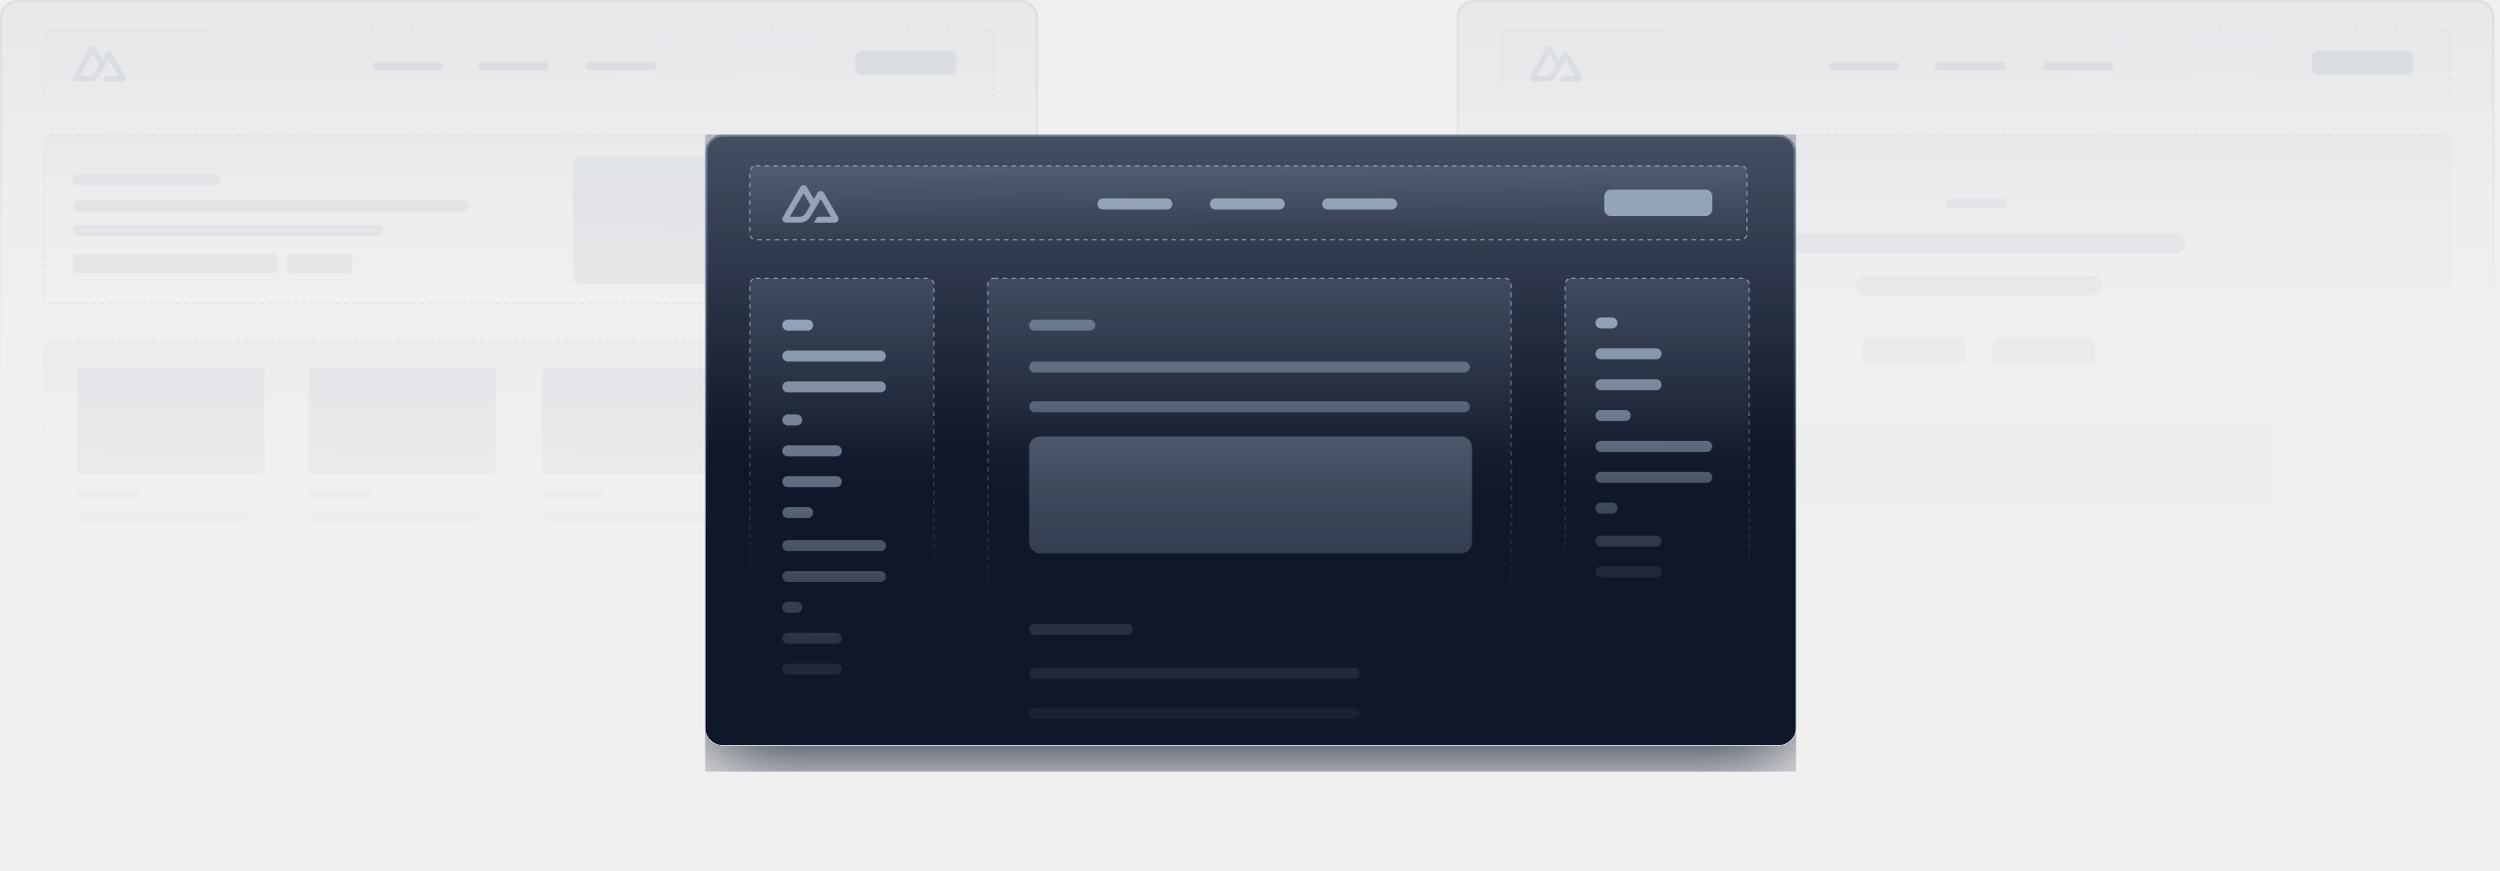
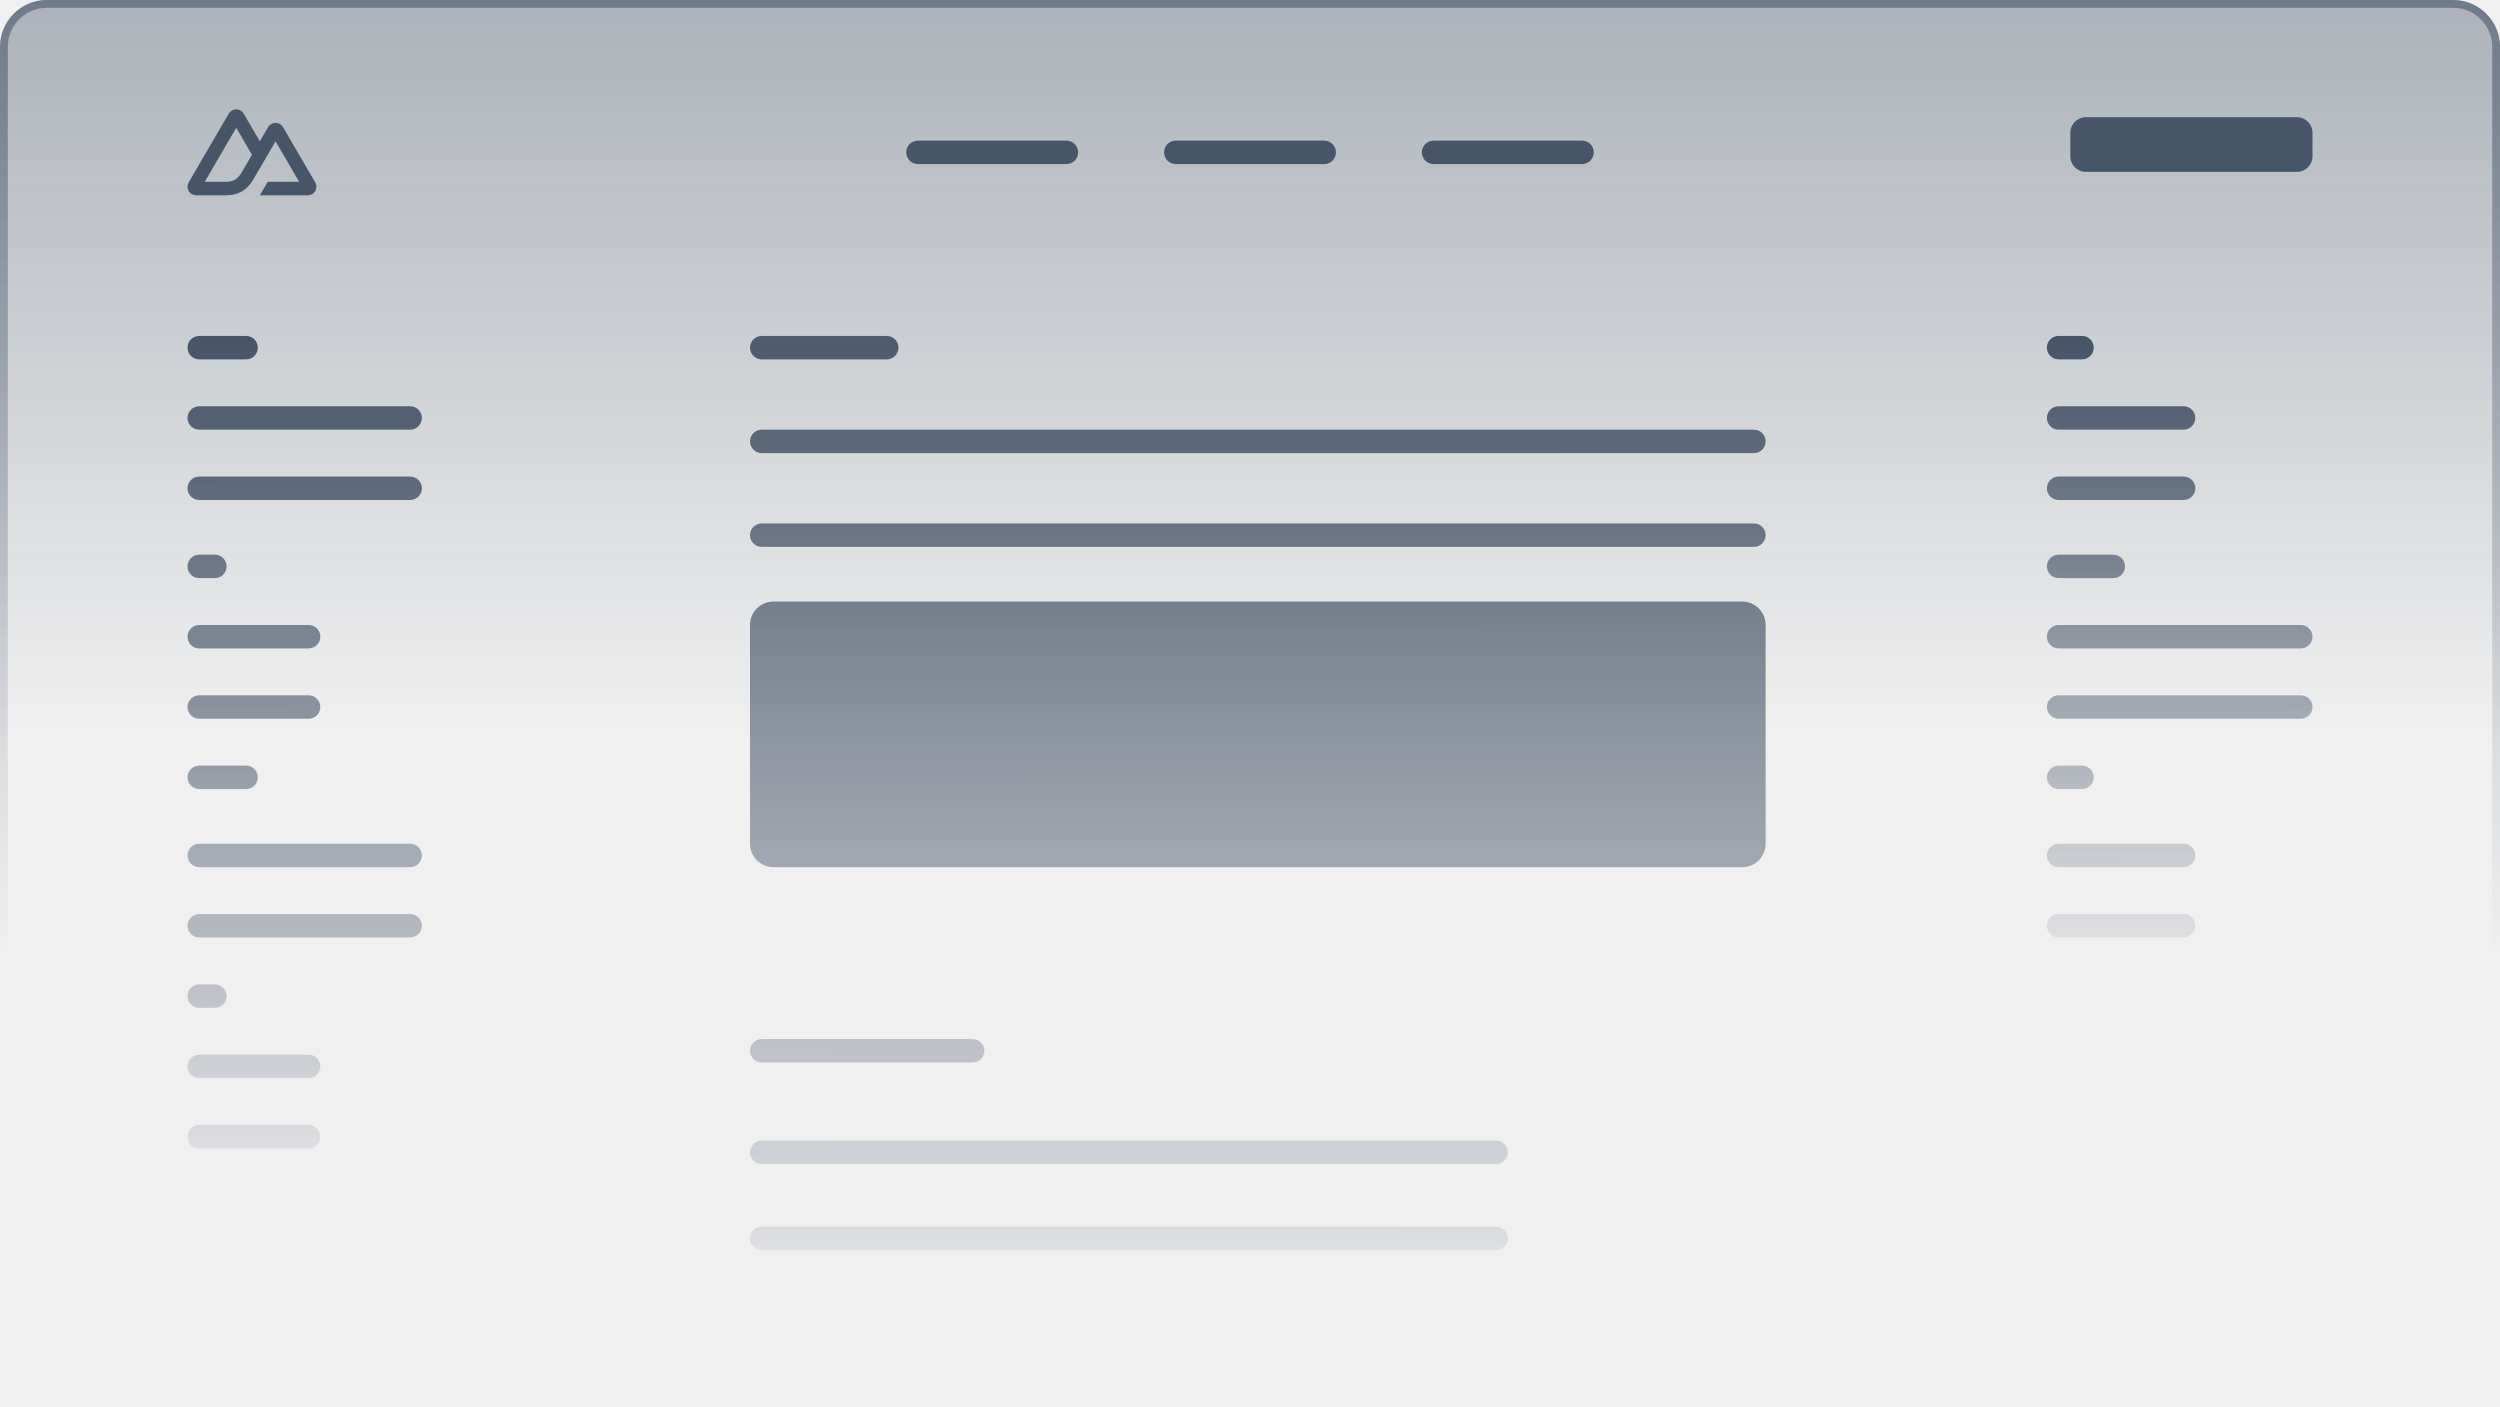
- <svg xmlns="http://www.w3.org/2000/svg" width="1134" height="395" viewBox="0 0 1134 395" fill="none">
-   <g opacity="0.24" clip-path="url(#clip0_476_5530)">
-     <rect x="661.5" y="0.5" width="470" height="262" rx="7.5" fill="url(#paint0_linear_476_5530)" fill-opacity="0.4" stroke="url(#paint1_linear_476_5530)" />
-     <rect x="681.25" y="13.25" width="430.5" height="31.5" rx="2.75" fill="url(#paint2_linear_476_5530)" fill-opacity="0.2" stroke="#94A3B8" stroke-width="0.5" stroke-dasharray="1.9 1.9" />
-     <rect x="681.25" y="61.25" width="430.5" height="212.5" rx="2.75" fill="url(#paint3_linear_476_5530)" fill-opacity="0.2" stroke="url(#paint4_linear_476_5530)" stroke-width="0.5" stroke-dasharray="1.9 1.9" />
-     <path d="M707.464 37H716.386C716.669 37 716.948 36.926 717.193 36.786C717.438 36.645 717.642 36.443 717.784 36.2C717.925 35.957 718 35.681 718 35.4C718 35.119 717.925 34.843 717.783 34.6L711.792 24.314C711.65 24.071 711.446 23.869 711.201 23.729C710.955 23.588 710.677 23.514 710.394 23.514C710.111 23.514 709.832 23.588 709.587 23.729C709.341 23.869 709.138 24.071 708.996 24.314L707.464 26.946L704.469 21.8C704.327 21.557 704.123 21.355 703.878 21.214C703.632 21.074 703.354 21 703.071 21C702.787 21 702.509 21.074 702.263 21.214C702.018 21.355 701.814 21.557 701.672 21.8L694.217 34.6C694.075 34.843 694 35.119 694 35.4C694 35.681 694.074 35.957 694.216 36.2C694.358 36.443 694.561 36.645 694.807 36.786C695.052 36.926 695.331 37 695.614 37H701.214C703.433 37 705.07 36.034 706.196 34.149L708.929 29.457L710.393 26.946L714.788 34.489H708.929L707.464 37ZM701.123 34.486L697.215 34.485L703.073 24.429L705.996 29.457L704.039 32.818C703.291 34.041 702.442 34.486 701.123 34.486Z" fill="#94A3B8" />
-     <line x1="832" y1="30" x2="860" y2="30" stroke="#94A3B8" stroke-width="4" stroke-linecap="round" />
-     <line x1="880" y1="30" x2="908" y2="30" stroke="#94A3B8" stroke-width="4" stroke-linecap="round" />
-     <line x1="929" y1="30" x2="957" y2="30" stroke="#94A3B8" stroke-width="4" stroke-linecap="round" />
-     <rect x="1049" y="23" width="46" height="11" rx="3" fill="#94A3B8" />
-     <path fill-rule="evenodd" clip-rule="evenodd" d="M885 90C883.895 90 883 90.895 883 92C883 93.105 883.895 94 885 94H909C910.105 94 911 93.105 911 92C911 90.895 910.105 90 909 90H885ZM806.5 106C804.015 106 802 108.015 802 110.5C802 112.985 804.015 115 806.5 115H987.5C989.985 115 992 112.985 992 110.5C992 108.015 989.985 106 987.5 106H806.5ZM842 129.5C842 127.015 844.015 125 846.5 125H949.5C951.985 125 954 127.015 954 129.5C954 131.985 951.985 134 949.5 134H846.5C844.015 134 842 131.985 842 129.5ZM768 192C765.791 192 764 193.791 764 196V268H1031V196C1031 193.791 1029.21 192 1027 192H768ZM845 156C845 154.343 846.343 153 848 153H889C890.657 153 892 154.343 892 156V162C892 163.657 890.657 165 889 165H848C846.343 165 845 163.657 845 162V156ZM907 153C905.343 153 904 154.343 904 156V162C904 163.657 905.343 165 907 165H948C949.657 165 951 163.657 951 162V156C951 154.343 949.657 153 948 153H907Z" fill="url(#paint5_linear_476_5530)" fill-opacity="0.6" />
-   </g>
-   <g opacity="0.24" clip-path="url(#clip1_476_5530)">
-     <rect x="0.5" y="0.5" width="470" height="262" rx="7.5" fill="url(#paint6_linear_476_5530)" fill-opacity="0.4" stroke="url(#paint7_linear_476_5530)" />
-     <rect x="20.25" y="13.25" width="430.5" height="31.5" rx="2.75" fill="url(#paint8_linear_476_5530)" fill-opacity="0.2" stroke="#94A3B8" stroke-width="0.5" stroke-dasharray="1.9 1.9" />
-     <path d="M46.464 37H55.386C55.669 37 55.948 36.926 56.193 36.786C56.438 36.645 56.642 36.443 56.784 36.2C56.925 35.957 57 35.681 57 35.4C57 35.119 56.925 34.843 56.783 34.6L50.791 24.314C50.65 24.071 50.446 23.869 50.201 23.729C49.956 23.588 49.677 23.514 49.394 23.514C49.111 23.514 48.832 23.588 48.587 23.729C48.342 23.869 48.138 24.071 47.996 24.314L46.464 26.946L43.469 21.8C43.327 21.557 43.123 21.355 42.878 21.214C42.632 21.074 42.354 21 42.071 21C41.787 21 41.509 21.074 41.264 21.214C41.018 21.355 40.814 21.557 40.672 21.8L33.217 34.6C33.075 34.843 33 35.119 33 35.4C33 35.681 33.074 35.957 33.216 36.2C33.358 36.443 33.561 36.645 33.807 36.786C34.052 36.926 34.331 37 34.614 37H40.214C42.433 37 44.07 36.034 45.196 34.149L47.929 29.457L49.393 26.946L53.788 34.489H47.929L46.464 37ZM40.123 34.486L36.215 34.485L42.073 24.429L44.996 29.457L43.039 32.818C42.291 34.041 41.442 34.486 40.123 34.486Z" fill="#94A3B8" />
-     <line x1="171" y1="30" x2="199" y2="30" stroke="#94A3B8" stroke-width="4" stroke-linecap="round" />
-     <line x1="219" y1="30" x2="247" y2="30" stroke="#94A3B8" stroke-width="4" stroke-linecap="round" />
-     <line x1="268" y1="30" x2="296" y2="30" stroke="#94A3B8" stroke-width="4" stroke-linecap="round" />
-     <rect x="388" y="23" width="46" height="11" rx="3" fill="#94A3B8" />
-     <rect x="20.251" y="61.251" width="430.498" height="76.498" rx="2.76" fill="url(#paint9_linear_476_5530)" fill-opacity="0.2" stroke="#94A3B8" stroke-width="0.502" stroke-dasharray="1.91 1.91" />
-     <rect x="20.251" y="155.251" width="431.498" height="76.498" rx="2.749" fill="url(#paint10_linear_476_5530)" fill-opacity="0.2" stroke="url(#paint11_linear_476_5530)" stroke-width="0.502" stroke-dasharray="1.91 1.91" />
-     <path fill-rule="evenodd" clip-rule="evenodd" d="M263 71.001C261.343 71.001 260 72.344 260 74.001V126.001C260 127.658 261.343 129.001 263 129.001H432C433.657 129.001 435 127.658 435 126.001V74.001C435 72.344 433.657 71.001 432 71.001H263ZM35.5 79.001C34.119 79.001 33 80.12 33 81.501C33 82.882 34.119 84.001 35.5 84.001H97.5C98.881 84.001 100 82.882 100 81.501C100 80.12 98.881 79.001 97.5 79.001H35.5ZM35.5 91.001C34.119 91.001 33 92.12 33 93.501C33 94.882 34.119 96.001 35.5 96.001H210.5C211.881 96.001 213 94.882 213 93.501C213 92.12 211.881 91.001 210.5 91.001H35.5ZM33 104.501C33 103.12 34.119 102.001 35.5 102.001H171.5C172.881 102.001 174 103.12 174 104.501C174 105.882 172.881 107.001 171.5 107.001H35.5C34.119 107.001 33 105.882 33 104.501ZM33 117.001C33 115.896 33.895 115.001 35 115.001H124C125.105 115.001 126 115.896 126 117.001V122.001C126 123.106 125.105 124.001 124 124.001H35C33.895 124.001 33 123.106 33 122.001V117.001ZM132 115.001C130.895 115.001 130 115.896 130 117.001V122.001C130 123.106 130.895 124.001 132 124.001H158C159.105 124.001 160 123.106 160 122.001V117.001C160 115.896 159.105 115.001 158 115.001H132Z" fill="url(#paint12_linear_476_5530)" fill-opacity="0.6" />
-     <path fill-rule="evenodd" clip-rule="evenodd" d="M35 169.001C35 167.896 35.895 167.001 37 167.001H118C119.105 167.001 120 167.896 120 169.001V213.001C120 214.106 119.105 215.001 118 215.001H37C35.895 215.001 35 214.106 35 213.001V169.001ZM35 224.001C35 222.896 35.895 222.001 37 222.001H61C62.105 222.001 63 222.896 63 224.001C63 225.106 62.105 226.001 61 226.001H37C35.895 226.001 35 225.106 35 224.001ZM37 233.001C35.895 233.001 35 233.896 35 235.001C35 236.106 35.895 237.001 37 237.001H110C111.105 237.001 112 236.106 112 235.001C112 233.896 111.105 233.001 110 233.001H37Z" fill="url(#paint13_linear_476_5530)" fill-opacity="0.6" />
-     <path fill-rule="evenodd" clip-rule="evenodd" d="M246 169.001C246 167.896 246.895 167.001 248 167.001H329C330.105 167.001 331 167.896 331 169.001V213.001C331 214.106 330.105 215.001 329 215.001H248C246.895 215.001 246 214.106 246 213.001V169.001ZM246 224C246 222.896 246.895 222 248 222H272C273.105 222 274 222.896 274 224C274 225.105 273.105 226 272 226H248C246.895 226 246 225.105 246 224ZM248 233C246.895 233 246 233.896 246 235C246 236.105 246.895 237 248 237H321C322.105 237 323 236.105 323 235C323 233.896 322.105 233 321 233H248Z" fill="url(#paint14_linear_476_5530)" fill-opacity="0.6" />
-     <path fill-rule="evenodd" clip-rule="evenodd" d="M140 169.001C140 167.896 140.895 167.001 142 167.001H223C224.105 167.001 225 167.896 225 169.001V213.001C225 214.106 224.105 215.001 223 215.001H142C140.895 215.001 140 214.106 140 213.001V169.001ZM140 224.001C140 222.896 140.895 222.001 142 222.001H166C167.105 222.001 168 222.896 168 224.001C168 225.106 167.105 226.001 166 226.001H142C140.895 226.001 140 225.106 140 224.001ZM142 233.001C140.895 233.001 140 233.896 140 235.001C140 236.106 140.895 237.001 142 237.001H215C216.105 237.001 217 236.106 217 235.001C217 233.896 216.105 233.001 215 233.001H142Z" fill="url(#paint15_linear_476_5530)" fill-opacity="0.6" />
-     <path fill-rule="evenodd" clip-rule="evenodd" d="M352 169.001C352 167.896 352.895 167.001 354 167.001H435C436.105 167.001 437 167.896 437 169.001V213.001C437 214.106 436.105 215.001 435 215.001H354C352.895 215.001 352 214.106 352 213.001V169.001ZM352 224.001C352 222.896 352.895 222.001 354 222.001H378C379.105 222.001 380 222.896 380 224.001C380 225.106 379.105 226.001 378 226.001H354C352.895 226.001 352 225.106 352 224.001ZM354 233.001C352.895 233.001 352 233.896 352 235.001C352 236.106 352.895 237.001 354 237.001H427C428.105 237.001 429 236.106 429 235.001C429 233.896 428.105 233.001 427 233.001H354Z" fill="url(#paint16_linear_476_5530)" fill-opacity="0.6" />
-   </g>
-   <g clip-path="url(#clip2_476_5530)" filter="url(#filter0_d_476_5530)">
-     <g clip-path="url(#clip3_476_5530)">
-       <rect x="320" y="61" width="495" height="277" rx="8" fill="#0F172A" />
-       <rect x="320" y="61" width="495" height="277" rx="8" fill="url(#paint17_linear_476_5530)" fill-opacity="0.4" />
-       <rect x="320.5" y="61.5" width="494" height="276" rx="7.5" stroke="url(#paint18_linear_476_5530)" stroke-opacity="0.6" />
-       <rect x="340.25" y="126.25" width="83.5" height="212.5" rx="2.75" fill="url(#paint19_linear_476_5530)" fill-opacity="0.2" stroke="url(#paint20_linear_476_5530)" stroke-width="0.5" stroke-dasharray="2 2" />
-       <rect x="340.25" y="75.25" width="452.5" height="33.5" rx="2.75" fill="url(#paint21_linear_476_5530)" fill-opacity="0.21" stroke="#94A3B8" stroke-width="0.5" stroke-dasharray="2 2" />
-       <rect x="448.25" y="126.25" width="237.5" height="223.5" rx="2.75" fill="url(#paint22_linear_476_5530)" fill-opacity="0.2" stroke="url(#paint23_linear_476_5530)" stroke-width="0.5" stroke-dasharray="2 2" />
-       <rect x="710.25" y="126.25" width="83.5" height="212.5" rx="2.75" fill="url(#paint24_linear_476_5530)" fill-opacity="0.2" stroke="url(#paint25_linear_476_5530)" stroke-width="0.5" stroke-dasharray="2 2" />
-       <path d="M369.305 101H378.785C379.086 101 379.382 100.921 379.642 100.772C379.903 100.623 380.12 100.408 380.27 100.15C380.421 99.891 380.5 99.598 380.5 99.3C380.499 99.001 380.42 98.708 380.269 98.45L373.903 87.522C373.753 87.263 373.536 87.049 373.276 86.899C373.015 86.75 372.719 86.672 372.418 86.672C372.117 86.672 371.821 86.75 371.561 86.899C371.3 87.049 371.084 87.263 370.933 87.522L369.305 90.318L366.123 84.85C365.972 84.591 365.756 84.377 365.495 84.228C365.234 84.079 364.938 84 364.637 84C364.336 84 364.04 84.079 363.78 84.228C363.519 84.377 363.302 84.591 363.152 84.85L355.23 98.45C355.079 98.708 355 99.001 355 99.3C355 99.598 355.079 99.891 355.229 100.15C355.38 100.408 355.596 100.623 355.857 100.772C356.118 100.921 356.414 101 356.715 101H362.665C365.023 101 366.761 99.974 367.958 97.971L370.862 92.986L372.418 90.318L377.087 98.332H370.862L369.305 101ZM362.568 98.329L358.415 98.328L364.64 87.643L367.746 92.986L365.666 96.557C364.872 97.856 363.969 98.329 362.568 98.329Z" fill="#94A3B8" />
-       <line x1="500.5" y1="92.5" x2="529.5" y2="92.5" stroke="#94A3B8" stroke-width="5" stroke-linecap="round" />
-       <line x1="551.5" y1="92.5" x2="580.5" y2="92.5" stroke="#94A3B8" stroke-width="5" stroke-linecap="round" />
-       <line x1="602.5" y1="92.5" x2="631.5" y2="92.5" stroke="#94A3B8" stroke-width="5" stroke-linecap="round" />
-       <rect x="728" y="86" width="49" height="12" rx="3" fill="#94A3B8" />
-       <path fill-rule="evenodd" clip-rule="evenodd" d="M357.5 145C356.119 145 355 146.119 355 147.5C355 148.881 356.119 150 357.5 150H366.5C367.88 150 369 148.881 369 147.5C369 146.119 367.88 145 366.5 145H357.5ZM357.5 230C356.119 230 355 231.119 355 232.5C355 233.881 356.119 235 357.5 235H366.5C367.88 235 369 233.881 369 232.5C369 231.119 367.88 230 366.5 230H357.5ZM355 190.5C355 189.119 356.119 188 357.5 188H361.5C362.88 188 364 189.119 364 190.5C364 191.881 362.88 193 361.5 193H357.5C356.119 193 355 191.881 355 190.5ZM357.5 273C356.119 273 355 274.119 355 275.5C355 276.881 356.119 278 357.5 278H361.5C362.88 278 364 276.881 364 275.5C364 274.119 362.88 273 361.5 273H357.5ZM355 161.5C355 160.119 356.119 159 357.5 159H399.5C400.88 159 402 160.119 402 161.5C402 162.881 400.88 164 399.5 164H357.5C356.119 164 355 162.881 355 161.5ZM357.5 245C356.119 245 355 246.119 355 247.5C355 248.881 356.119 250 357.5 250H399.5C400.88 250 402 248.881 402 247.5C402 246.119 400.88 245 399.5 245H357.5ZM355 204.5C355 203.119 356.119 202 357.5 202H379.5C380.88 202 382 203.119 382 204.5C382 205.881 380.88 207 379.5 207H357.5C356.119 207 355 205.881 355 204.5ZM357.5 287C356.119 287 355 288.119 355 289.5C355 290.881 356.119 292 357.5 292H379.5C380.88 292 382 290.881 382 289.5C382 288.119 380.88 287 379.5 287H357.5ZM355 175.5C355 174.119 356.119 173 357.5 173H399.5C400.88 173 402 174.119 402 175.5C402 176.881 400.88 178 399.5 178H357.5C356.119 178 355 176.881 355 175.5ZM357.5 259C356.119 259 355 260.119 355 261.5C355 262.881 356.119 264 357.5 264H399.5C400.88 264 402 262.881 402 261.5C402 260.119 400.88 259 399.5 259H357.5ZM355 218.5C355 217.119 356.119 216 357.5 216H379.5C380.88 216 382 217.119 382 218.5C382 219.881 380.88 221 379.5 221H357.5C356.119 221 355 219.881 355 218.5ZM357.5 301C356.119 301 355 302.119 355 303.5C355 304.881 356.119 306 357.5 306H379.5C380.88 306 382 304.881 382 303.5C382 302.119 380.88 301 379.5 301H357.5Z" fill="url(#paint26_linear_476_5530)" />
-       <path fill-rule="evenodd" clip-rule="evenodd" d="M724 146.5C724 145.12 725.119 144 726.5 144H731.5C732.88 144 734 145.12 734 146.5C734 147.881 732.88 149 731.5 149H726.5C725.119 149 724 147.881 724 146.5ZM724 188.5C724 187.12 725.119 186 726.5 186H737.5C738.88 186 740 187.12 740 188.5C740 189.881 738.88 191 737.5 191H726.5C725.119 191 724 189.881 724 188.5ZM726.5 228C725.119 228 724 229.12 724 230.5C724 231.881 725.119 233 726.5 233H731.5C732.88 233 734 231.881 734 230.5C734 229.12 732.88 228 731.5 228H726.5ZM724 202.5C724 201.12 725.119 200 726.5 200H774.5C775.88 200 777 201.12 777 202.5C777 203.881 775.88 205 774.5 205H726.5C725.119 205 724 203.881 724 202.5ZM726.5 158C725.119 158 724 159.12 724 160.5C724 161.881 725.119 163 726.5 163H751.5C752.88 163 754 161.881 754 160.5C754 159.12 752.88 158 751.5 158H726.5ZM724 245.5C724 244.12 725.119 243 726.5 243H751.5C752.88 243 754 244.12 754 245.5C754 246.881 752.88 248 751.5 248H726.5C725.119 248 724 246.881 724 245.5ZM726.5 214C725.119 214 724 215.12 724 216.5C724 217.881 725.119 219 726.5 219H774.5C775.88 219 777 217.881 777 216.5C777 215.12 775.88 214 774.5 214H726.5ZM724 174.5C724 173.12 725.119 172 726.5 172H751.5C752.88 172 754 173.12 754 174.5C754 175.881 752.88 177 751.5 177H726.5C725.119 177 724 175.881 724 174.5ZM726.5 257C725.119 257 724 258.12 724 259.5C724 260.881 725.119 262 726.5 262H751.5C752.88 262 754 260.881 754 259.5C754 258.12 752.88 257 751.5 257H726.5Z" fill="url(#paint27_linear_476_5530)" />
-       <path fill-rule="evenodd" clip-rule="evenodd" d="M467 147.5C467 146.119 468.119 145 469.5 145H494.5C495.88 145 497 146.119 497 147.5C497 148.881 495.88 150 494.5 150H469.5C468.119 150 467 148.881 467 147.5ZM467 285.5C467 284.119 468.119 283 469.5 283H511.5C512.88 283 514 284.119 514 285.5C514 286.881 512.88 288 511.5 288H469.5C468.119 288 467 286.881 467 285.5ZM469.5 164C468.119 164 467 165.119 467 166.5C467 167.881 468.119 169 469.5 169H664.5C665.88 169 667 167.881 667 166.5C667 165.119 665.88 164 664.5 164H469.5ZM467 305.5C467 304.119 468.119 303 469.5 303H614.5C615.88 303 617 304.119 617 305.5C617 306.881 615.88 308 614.5 308H469.5C468.119 308 467 306.881 467 305.5ZM469.5 182C468.119 182 467 183.119 467 184.5C467 185.881 468.119 187 469.5 187H664.5C665.88 187 667 185.881 667 184.5C667 183.119 665.88 182 664.5 182H469.5ZM467 323.5C467 322.119 468.119 321 469.5 321H614.5C615.88 321 617 322.119 617 323.5C617 324.881 615.88 326 614.5 326H469.5C468.119 326 467 324.881 467 323.5ZM472 198C469.238 198 467 200.239 467 203V246C467 248.761 469.238 251 472 251H663C665.761 251 668 248.761 668 246V203C668 200.239 665.761 198 663 198H472Z" fill="url(#paint28_linear_476_5530)" fill-opacity="0.6" />
+ <svg xmlns="http://www.w3.org/2000/svg" width="320" height="180" viewBox="0 0 320 180" fill="none">
+   <g clip-path="url(#clip0_476_8099)">
+     <g clip-path="url(#clip1_476_8099)">
+       <rect width="320" height="180" rx="6" fill="url(#paint0_linear_476_8099)" fill-opacity="0.4" />
+       <rect x="0.5" y="0.5" width="319" height="179" rx="5.5" stroke="url(#paint1_linear_476_8099)" stroke-opacity="0.6" />
+       <path d="M33.257 25H39.39C39.585 25 39.776 24.949 39.945 24.853C40.114 24.756 40.254 24.617 40.351 24.45C40.449 24.283 40.5 24.093 40.5 23.9C40.5 23.707 40.448 23.517 40.351 23.35L36.232 16.279C36.134 16.111 35.994 15.973 35.826 15.876C35.657 15.78 35.465 15.729 35.271 15.729C35.076 15.729 34.885 15.78 34.716 15.876C34.547 15.973 34.407 16.111 34.31 16.279L33.257 18.088L31.197 14.55C31.1 14.383 30.96 14.244 30.791 14.147C30.622 14.051 30.431 14 30.236 14C30.041 14 29.85 14.051 29.681 14.147C29.512 14.244 29.372 14.383 29.275 14.55L24.149 23.35C24.052 23.517 24 23.707 24 23.9C24 24.093 24.051 24.283 24.148 24.45C24.246 24.617 24.386 24.756 24.555 24.853C24.723 24.949 24.915 25 25.11 25H28.96C30.485 25 31.61 24.336 32.384 23.04L34.264 19.814L35.27 18.088L38.292 23.274H34.264L33.257 25ZM28.897 23.272L26.21 23.271L30.238 16.357L32.248 19.814L30.902 22.125C30.388 22.965 29.804 23.272 28.897 23.272Z" fill="#475569" />
+       <line x1="117.5" y1="19.5" x2="136.5" y2="19.5" stroke="#475569" stroke-width="3" stroke-linecap="round" />
+       <line x1="150.5" y1="19.5" x2="169.5" y2="19.5" stroke="#475569" stroke-width="3" stroke-linecap="round" />
+       <line x1="183.5" y1="19.5" x2="202.5" y2="19.5" stroke="#475569" stroke-width="3" stroke-linecap="round" />
+       <rect x="265" y="15" width="31" height="7" rx="2" fill="#475569" />
+       <path fill-rule="evenodd" clip-rule="evenodd" d="M25.5 43C24.672 43 24 43.672 24 44.5C24 45.328 24.672 46 25.5 46H31.5C32.328 46 33 45.328 33 44.5C33 43.672 32.328 43 31.5 43H25.5ZM25.5 98C24.672 98 24 98.672 24 99.5C24 100.328 24.672 101 25.5 101H31.5C32.328 101 33 100.328 33 99.5C33 98.672 32.328 98 31.5 98H25.5ZM24 72.5C24 71.672 24.672 71 25.5 71H27.5C28.328 71 29 71.672 29 72.5C29 73.328 28.328 74 27.5 74H25.5C24.672 74 24 73.328 24 72.5ZM25.5 126C24.672 126 24 126.672 24 127.5C24 128.328 24.672 129 25.5 129H27.5C28.328 129 29 128.328 29 127.5C29 126.672 28.328 126 27.5 126H25.5ZM24 53.5C24 52.672 24.672 52 25.5 52H52.5C53.328 52 54 52.672 54 53.5C54 54.328 53.328 55 52.5 55H25.5C24.672 55 24 54.328 24 53.5ZM25.5 108C24.672 108 24 108.672 24 109.5C24 110.328 24.672 111 25.5 111H52.5C53.328 111 54 110.328 54 109.5C54 108.672 53.328 108 52.5 108H25.5ZM24 81.5C24 80.672 24.672 80 25.5 80H39.5C40.328 80 41 80.672 41 81.5C41 82.328 40.328 83 39.5 83H25.5C24.672 83 24 82.328 24 81.5ZM25.5 135C24.672 135 24 135.672 24 136.5C24 137.328 24.672 138 25.5 138H39.5C40.328 138 41 137.328 41 136.5C41 135.672 40.328 135 39.5 135H25.5ZM24 62.5C24 61.672 24.672 61 25.5 61H52.5C53.328 61 54 61.672 54 62.5C54 63.328 53.328 64 52.5 64H25.5C24.672 64 24 63.328 24 62.5ZM25.5 117C24.672 117 24 117.672 24 118.5C24 119.328 24.672 120 25.5 120H52.5C53.328 120 54 119.328 54 118.5C54 117.672 53.328 117 52.5 117H25.5ZM24 90.5C24 89.672 24.672 89 25.5 89H39.5C40.328 89 41 89.672 41 90.5C41 91.328 40.328 92 39.5 92H25.5C24.672 92 24 91.328 24 90.5ZM25.5 144C24.672 144 24 144.672 24 145.5C24 146.328 24.672 147 25.5 147H39.5C40.328 147 41 146.328 41 145.5C41 144.672 40.328 144 39.5 144H25.5Z" fill="url(#paint2_linear_476_8099)" />
+       <path fill-rule="evenodd" clip-rule="evenodd" d="M262 44.5C262 43.672 262.672 43 263.5 43H266.5C267.328 43 268 43.672 268 44.5C268 45.328 267.328 46 266.5 46H263.5C262.672 46 262 45.328 262 44.5ZM262 72.5C262 71.672 262.672 71 263.5 71H270.5C271.328 71 272 71.672 272 72.5C272 73.328 271.328 74 270.5 74H263.5C262.672 74 262 73.328 262 72.5ZM263.5 98C262.672 98 262 98.672 262 99.5C262 100.328 262.672 101 263.5 101H266.5C267.328 101 268 100.328 268 99.5C268 98.672 267.328 98 266.5 98H263.5ZM262 81.5C262 80.672 262.672 80 263.5 80H294.5C295.328 80 296 80.672 296 81.5C296 82.328 295.328 83 294.5 83H263.5C262.672 83 262 82.328 262 81.5ZM263.5 52C262.672 52 262 52.672 262 53.5C262 54.328 262.672 55 263.5 55H279.5C280.328 55 281 54.328 281 53.5C281 52.672 280.328 52 279.5 52H263.5ZM262 109.5C262 108.672 262.672 108 263.5 108H279.5C280.328 108 281 108.672 281 109.5C281 110.328 280.328 111 279.5 111H263.5C262.672 111 262 110.328 262 109.5ZM263.5 89C262.672 89 262 89.672 262 90.5C262 91.328 262.672 92 263.5 92H294.5C295.328 92 296 91.328 296 90.5C296 89.672 295.328 89 294.5 89H263.5ZM262 62.5C262 61.672 262.672 61 263.5 61H279.5C280.328 61 281 61.672 281 62.5C281 63.328 280.328 64 279.5 64H263.5C262.672 64 262 63.328 262 62.5ZM263.5 117C262.672 117 262 117.672 262 118.5C262 119.328 262.672 120 263.5 120H279.5C280.328 120 281 119.328 281 118.5C281 117.672 280.328 117 279.5 117H263.5Z" fill="url(#paint3_linear_476_8099)" />
+       <path fill-rule="evenodd" clip-rule="evenodd" d="M96 44.5C96 43.672 96.672 43 97.5 43H113.5C114.328 43 115 43.672 115 44.5C115 45.328 114.328 46 113.5 46H97.5C96.672 46 96 45.328 96 44.5ZM96 134.5C96 133.672 96.672 133 97.5 133H124.5C125.328 133 126 133.672 126 134.5C126 135.328 125.328 136 124.5 136H97.5C96.672 136 96 135.328 96 134.5ZM97.5 55C96.672 55 96 55.672 96 56.5C96 57.328 96.672 58 97.5 58H224.5C225.328 58 226 57.328 226 56.5C226 55.672 225.328 55 224.5 55H97.5ZM96 147.5C96 146.672 96.672 146 97.5 146H191.5C192.328 146 193 146.672 193 147.5C193 148.328 192.328 149 191.5 149H97.5C96.672 149 96 148.328 96 147.5ZM97.5 67C96.672 67 96 67.672 96 68.5C96 69.328 96.672 70 97.5 70H224.5C225.328 70 226 69.328 226 68.5C226 67.672 225.328 67 224.5 67H97.5ZM96 158.5C96 157.672 96.672 157 97.5 157H191.5C192.328 157 193 157.672 193 158.5C193 159.328 192.328 160 191.5 160H97.5C96.672 160 96 159.328 96 158.5ZM99 77C97.343 77 96 78.343 96 80V108C96 109.657 97.343 111 99 111H223C224.657 111 226 109.657 226 108V80C226 78.343 224.657 77 223 77H99Z" fill="url(#paint4_linear_476_8099)" />
    </g>
  </g>
  <defs>
-     <filter id="filter0_d_476_5530" x="279" y="24" width="577" height="371" filterUnits="userSpaceOnUse" color-interpolation-filters="sRGB">
-       <feFlood flood-opacity="0" result="BackgroundImageFix" />
-       <feColorMatrix in="SourceAlpha" type="matrix" values="0 0 0 0 0 0 0 0 0 0 0 0 0 0 0 0 0 0 127 0" result="hardAlpha" />
-       <feOffset dy="4" />
-       <feGaussianBlur stdDeviation="20.5" />
-       <feComposite in2="hardAlpha" operator="out" />
-       <feColorMatrix type="matrix" values="0 0 0 0 0.059 0 0 0 0 0.09 0 0 0 0 0.165 0 0 0 1 0" />
-       <feBlend mode="normal" in2="BackgroundImageFix" result="effect1_dropShadow_476_5530" />
-       <feBlend mode="normal" in="SourceGraphic" in2="effect1_dropShadow_476_5530" result="shape" />
-     </filter>
-     <linearGradient id="paint0_linear_476_5530" x1="896.5" y1="0" x2="896.5" y2="136.811" gradientUnits="userSpaceOnUse">
-       <stop stop-color="#94A3B8" />
-       <stop offset="1" stop-color="#94A3B8" stop-opacity="0" />
+     <linearGradient id="paint0_linear_476_8099" x1="160" y1="0" x2="160" y2="93.635" gradientUnits="userSpaceOnUse">
+       <stop stop-color="#475569" />
+       <stop offset="1" stop-color="#475569" stop-opacity="0" />
    </linearGradient>
-     <linearGradient id="paint1_linear_476_5530" x1="896.5" y1="-1.56064e-07" x2="896.532" y2="178.744" gradientUnits="userSpaceOnUse">
-       <stop stop-color="#94A3B8" />
-       <stop offset="1" stop-color="#94A3B8" stop-opacity="0" />
+     <linearGradient id="paint1_linear_476_8099" x1="160" y1="-1.06812e-07" x2="160.022" y2="122.335" gradientUnits="userSpaceOnUse">
+       <stop stop-color="#475569" />
+       <stop offset="1" stop-color="#475569" stop-opacity="0" />
    </linearGradient>
-     <linearGradient id="paint2_linear_476_5530" x1="896.5" y1="13" x2="896.722" y2="45" gradientUnits="userSpaceOnUse">
-       <stop stop-color="#94A3B8" />
-       <stop offset="1" stop-color="#94A3B8" stop-opacity="0" />
+     <linearGradient id="paint2_linear_476_8099" x1="39.955" y1="43.338" x2="40.118" y2="161.319" gradientUnits="userSpaceOnUse">
+       <stop stop-color="#475569" />
+       <stop offset="1" stop-color="#475569" stop-opacity="0" />
    </linearGradient>
-     <linearGradient id="paint3_linear_476_5530" x1="896.5" y1="61" x2="896.5" y2="157.907" gradientUnits="userSpaceOnUse">
-       <stop stop-color="#94A3B8" />
-       <stop offset="1" stop-color="#94A3B8" stop-opacity="0" />
+     <linearGradient id="paint3_linear_476_8099" x1="279.437" y1="43.49" x2="279.515" y2="129.869" gradientUnits="userSpaceOnUse">
+       <stop stop-color="#475569" />
+       <stop offset="1" stop-color="#475569" stop-opacity="0" />
    </linearGradient>
-     <linearGradient id="paint4_linear_476_5530" x1="896.5" y1="61" x2="896.523" y2="205.763" gradientUnits="userSpaceOnUse">
-       <stop stop-color="#94A3B8" />
-       <stop offset="1" stop-color="#94A3B8" stop-opacity="0" />
+     <linearGradient id="paint4_linear_476_8099" x1="161.834" y1="36.64" x2="161.777" y2="175.779" gradientUnits="userSpaceOnUse">
+       <stop stop-color="#475569" />
+       <stop offset="1" stop-color="#475569" stop-opacity="0" />
    </linearGradient>
-     <linearGradient id="paint5_linear_476_5530" x1="899.095" y1="69.185" x2="899.012" y2="271.119" gradientUnits="userSpaceOnUse">
-       <stop stop-color="#94A3B8" />
-       <stop offset="0.9" stop-color="#94A3B8" stop-opacity="0" />
-     </linearGradient>
-     <linearGradient id="paint6_linear_476_5530" x1="235.5" y1="0" x2="235.5" y2="136.811" gradientUnits="userSpaceOnUse">
-       <stop stop-color="#94A3B8" />
-       <stop offset="1" stop-color="#94A3B8" stop-opacity="0" />
-     </linearGradient>
-     <linearGradient id="paint7_linear_476_5530" x1="235.5" y1="-1.56064e-07" x2="235.532" y2="178.744" gradientUnits="userSpaceOnUse">
-       <stop stop-color="#94A3B8" />
-       <stop offset="1" stop-color="#94A3B8" stop-opacity="0" />
-     </linearGradient>
-     <linearGradient id="paint8_linear_476_5530" x1="235.5" y1="13" x2="235.722" y2="45" gradientUnits="userSpaceOnUse">
-       <stop stop-color="#94A3B8" />
-       <stop offset="1" stop-color="#94A3B8" stop-opacity="0" />
-     </linearGradient>
-     <linearGradient id="paint9_linear_476_5530" x1="235.5" y1="61" x2="235.5" y2="96.032" gradientUnits="userSpaceOnUse">
-       <stop stop-color="#94A3B8" />
-       <stop offset="1" stop-color="#94A3B8" stop-opacity="0" />
-     </linearGradient>
-     <linearGradient id="paint10_linear_476_5530" x1="236" y1="155" x2="236" y2="190.032" gradientUnits="userSpaceOnUse">
-       <stop stop-color="#94A3B8" />
-       <stop offset="1" stop-color="#94A3B8" stop-opacity="0" />
-     </linearGradient>
-     <linearGradient id="paint11_linear_476_5530" x1="236" y1="155" x2="236" y2="232" gradientUnits="userSpaceOnUse">
-       <stop stop-color="#94A3B8" />
-       <stop offset="1" stop-color="#94A3B8" stop-opacity="0" />
-     </linearGradient>
-     <linearGradient id="paint12_linear_476_5530" x1="157.987" y1="82.541" x2="157.959" y2="176.034" gradientUnits="userSpaceOnUse">
-       <stop stop-color="#94A3B8" />
-       <stop offset="1" stop-color="#475569" stop-opacity="0" />
-       <stop offset="1" stop-color="#94A3B8" stop-opacity="0" />
-     </linearGradient>
-     <linearGradient id="paint13_linear_476_5530" x1="93.986" y1="156.526" x2="93.897" y2="269.114" gradientUnits="userSpaceOnUse">
-       <stop stop-color="#94A3B8" />
-       <stop offset="1" stop-color="#94A3B8" stop-opacity="0" />
-     </linearGradient>
-     <linearGradient id="paint14_linear_476_5530" x1="305.671" y1="156.526" x2="305.582" y2="269.114" gradientUnits="userSpaceOnUse">
-       <stop stop-color="#94A3B8" />
-       <stop offset="1" stop-color="#94A3B8" stop-opacity="0" />
-     </linearGradient>
-     <linearGradient id="paint15_linear_476_5530" x1="199.829" y1="156.526" x2="199.74" y2="269.114" gradientUnits="userSpaceOnUse">
-       <stop stop-color="#94A3B8" />
-       <stop offset="1" stop-color="#94A3B8" stop-opacity="0" />
-     </linearGradient>
-     <linearGradient id="paint16_linear_476_5530" x1="411.513" y1="156.526" x2="411.424" y2="269.114" gradientUnits="userSpaceOnUse">
-       <stop stop-color="#94A3B8" />
-       <stop offset="1" stop-color="#94A3B8" stop-opacity="0" />
-     </linearGradient>
-     <linearGradient id="paint17_linear_476_5530" x1="567.5" y1="61" x2="567.5" y2="205.094" gradientUnits="userSpaceOnUse">
-       <stop stop-color="#94A3B8" />
-       <stop offset="1" stop-color="#94A3B8" stop-opacity="0" />
-     </linearGradient>
-     <linearGradient id="paint18_linear_476_5530" x1="567.5" y1="61" x2="567.533" y2="249.259" gradientUnits="userSpaceOnUse">
-       <stop stop-color="#94A3B8" />
-       <stop offset="1" stop-color="#94A3B8" stop-opacity="0" />
-     </linearGradient>
-     <linearGradient id="paint19_linear_476_5530" x1="382" y1="126" x2="382" y2="222.907" gradientUnits="userSpaceOnUse">
-       <stop stop-color="#94A3B8" />
-       <stop offset="1" stop-color="#94A3B8" stop-opacity="0" />
-     </linearGradient>
-     <linearGradient id="paint20_linear_476_5530" x1="382" y1="126" x2="382.117" y2="270.762" gradientUnits="userSpaceOnUse">
-       <stop stop-color="#94A3B8" />
-       <stop offset="1" stop-color="#94A3B8" stop-opacity="0" />
-     </linearGradient>
-     <linearGradient id="paint21_linear_476_5530" x1="566.5" y1="75" x2="566.739" y2="109" gradientUnits="userSpaceOnUse">
-       <stop stop-color="#94A3B8" />
-       <stop offset="1" stop-color="#94A3B8" stop-opacity="0" />
-     </linearGradient>
-     <linearGradient id="paint22_linear_476_5530" x1="567" y1="126" x2="567" y2="227.912" gradientUnits="userSpaceOnUse">
-       <stop stop-color="#94A3B8" />
-       <stop offset="1" stop-color="#94A3B8" stop-opacity="0" />
-     </linearGradient>
-     <linearGradient id="paint23_linear_476_5530" x1="567" y1="126" x2="567.045" y2="278.239" gradientUnits="userSpaceOnUse">
-       <stop stop-color="#94A3B8" />
-       <stop offset="1" stop-color="#94A3B8" stop-opacity="0" />
-     </linearGradient>
-     <linearGradient id="paint24_linear_476_5530" x1="752" y1="126" x2="752" y2="222.907" gradientUnits="userSpaceOnUse">
-       <stop stop-color="#94A3B8" />
-       <stop offset="1" stop-color="#94A3B8" stop-opacity="0" />
-     </linearGradient>
-     <linearGradient id="paint25_linear_476_5530" x1="752" y1="126" x2="752.117" y2="270.762" gradientUnits="userSpaceOnUse">
-       <stop stop-color="#94A3B8" />
-       <stop offset="1" stop-color="#94A3B8" stop-opacity="0" />
-     </linearGradient>
-     <linearGradient id="paint26_linear_476_5530" x1="379.535" y1="145.273" x2="379.786" y2="326.701" gradientUnits="userSpaceOnUse">
-       <stop stop-color="#94A3B8" />
-       <stop offset="1" stop-color="#94A3B8" stop-opacity="0" />
-     </linearGradient>
-     <linearGradient id="paint27_linear_476_5530" x1="750.5" y1="143.969" x2="750.619" y2="276.801" gradientUnits="userSpaceOnUse">
-       <stop stop-color="#94A3B8" />
-       <stop offset="1" stop-color="#94A3B8" stop-opacity="0" />
-     </linearGradient>
-     <linearGradient id="paint28_linear_476_5530" x1="568.115" y1="134.972" x2="568.026" y2="348.937" gradientUnits="userSpaceOnUse">
-       <stop stop-color="#94A3B8" />
-       <stop offset="1" stop-color="#94A3B8" stop-opacity="0" />
-     </linearGradient>
-     <clipPath id="clip0_476_5530">
-       <rect width="472" height="274" fill="white" transform="translate(661)" />
+     <clipPath id="clip0_476_8099">
+       <rect width="320" height="180" fill="white" />
    </clipPath>
-     <clipPath id="clip1_476_5530">
-       <rect width="472" height="274" fill="white" />
-     </clipPath>
-     <clipPath id="clip2_476_5530">
-       <rect width="495" height="289" fill="white" transform="translate(320 61)" />
-     </clipPath>
-     <clipPath id="clip3_476_5530">
-       <rect width="495" height="289" fill="white" transform="translate(320 61)" />
+     <clipPath id="clip1_476_8099">
+       <rect width="320" height="180" fill="white" />
    </clipPath>
  </defs>
</svg>
